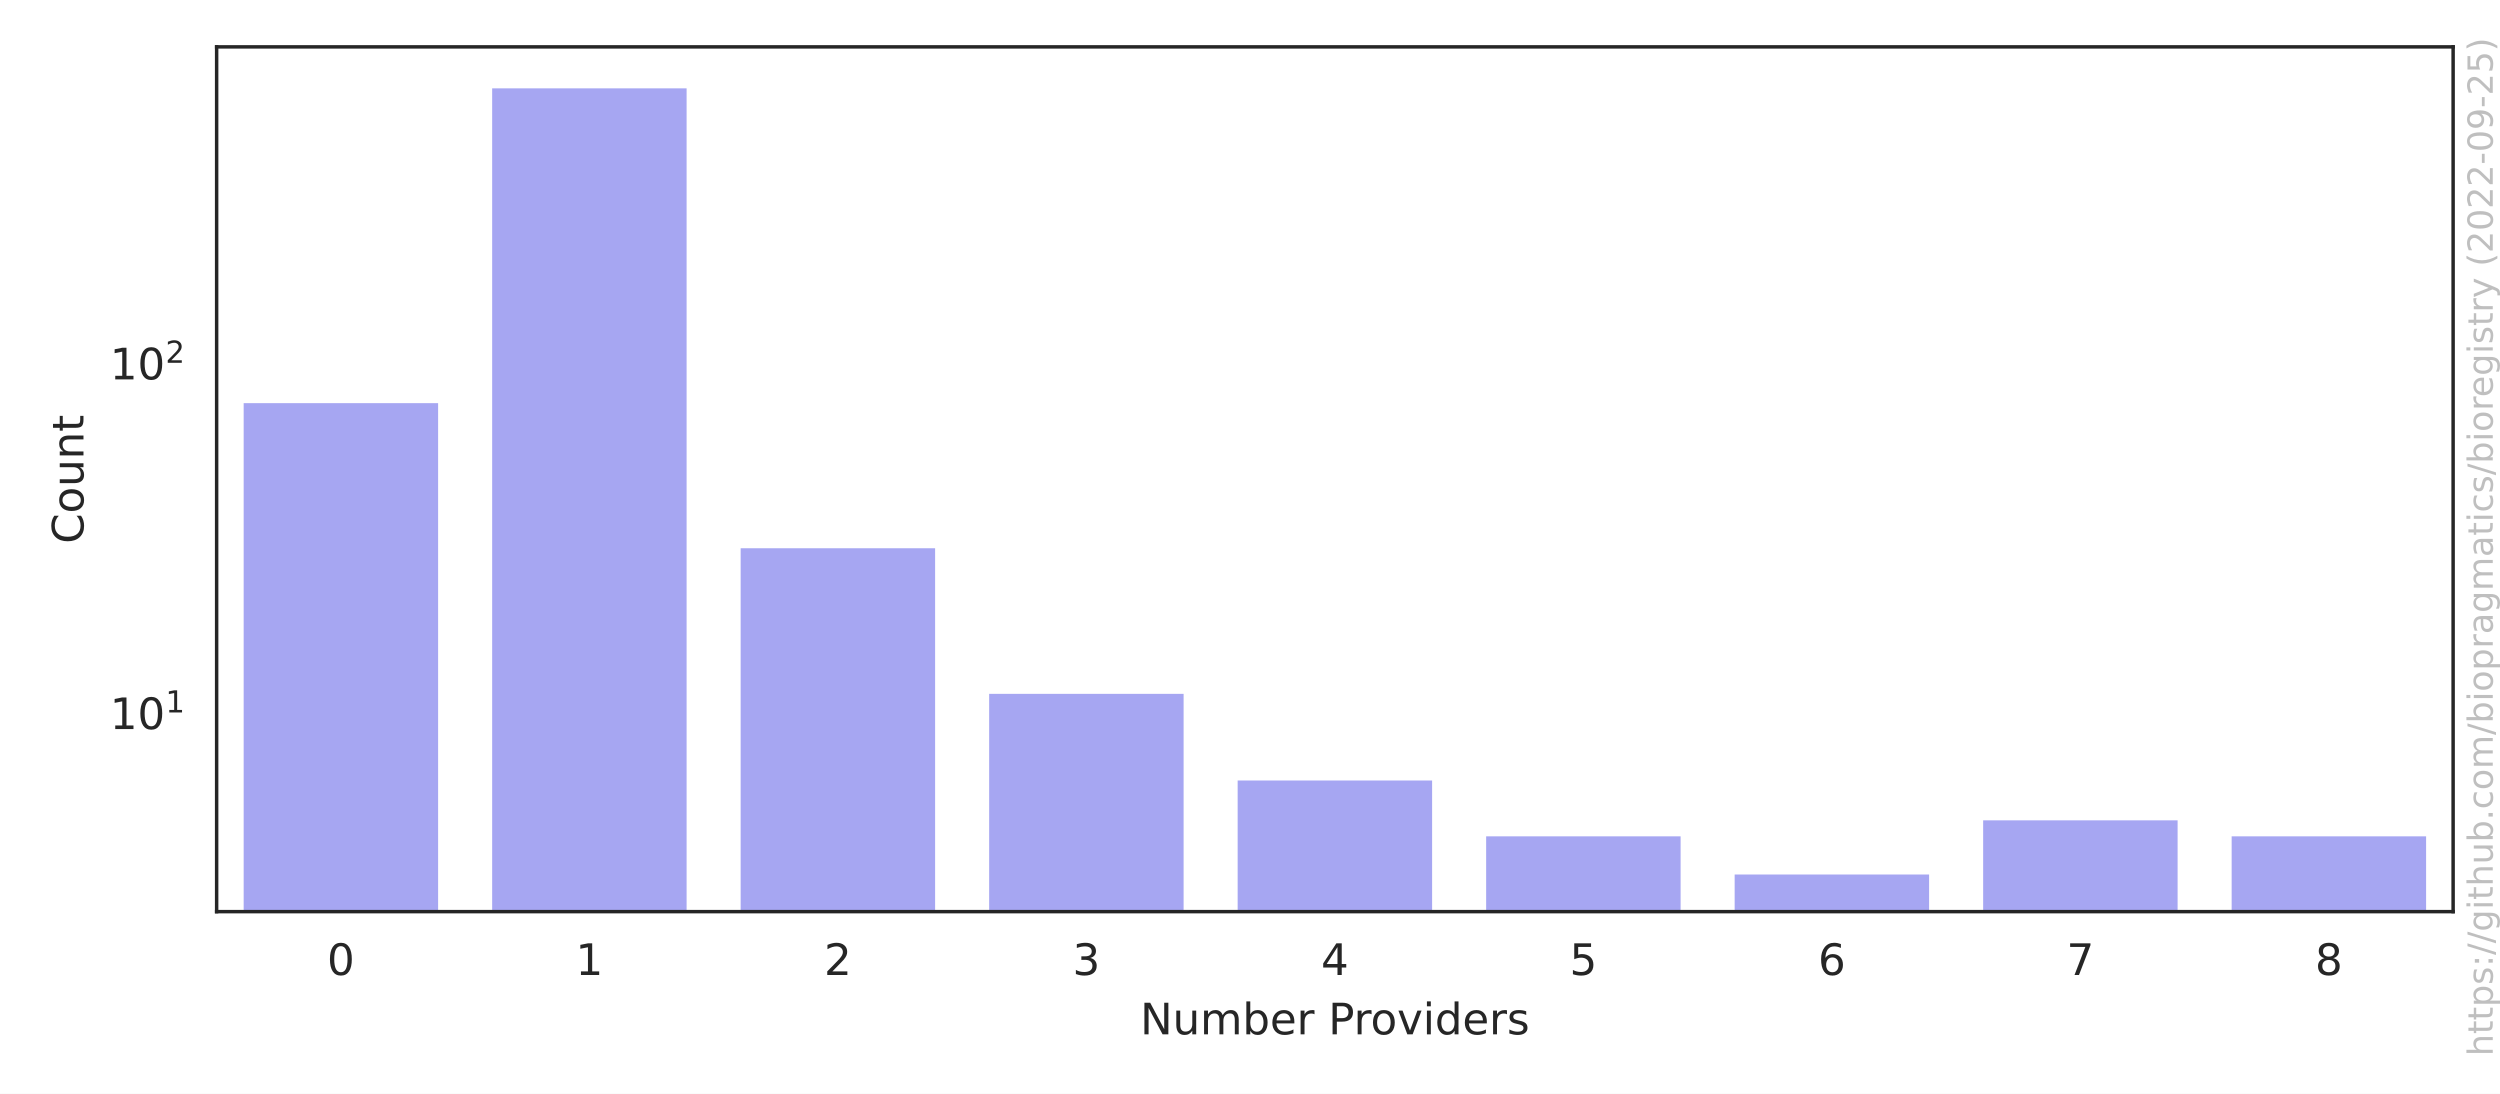
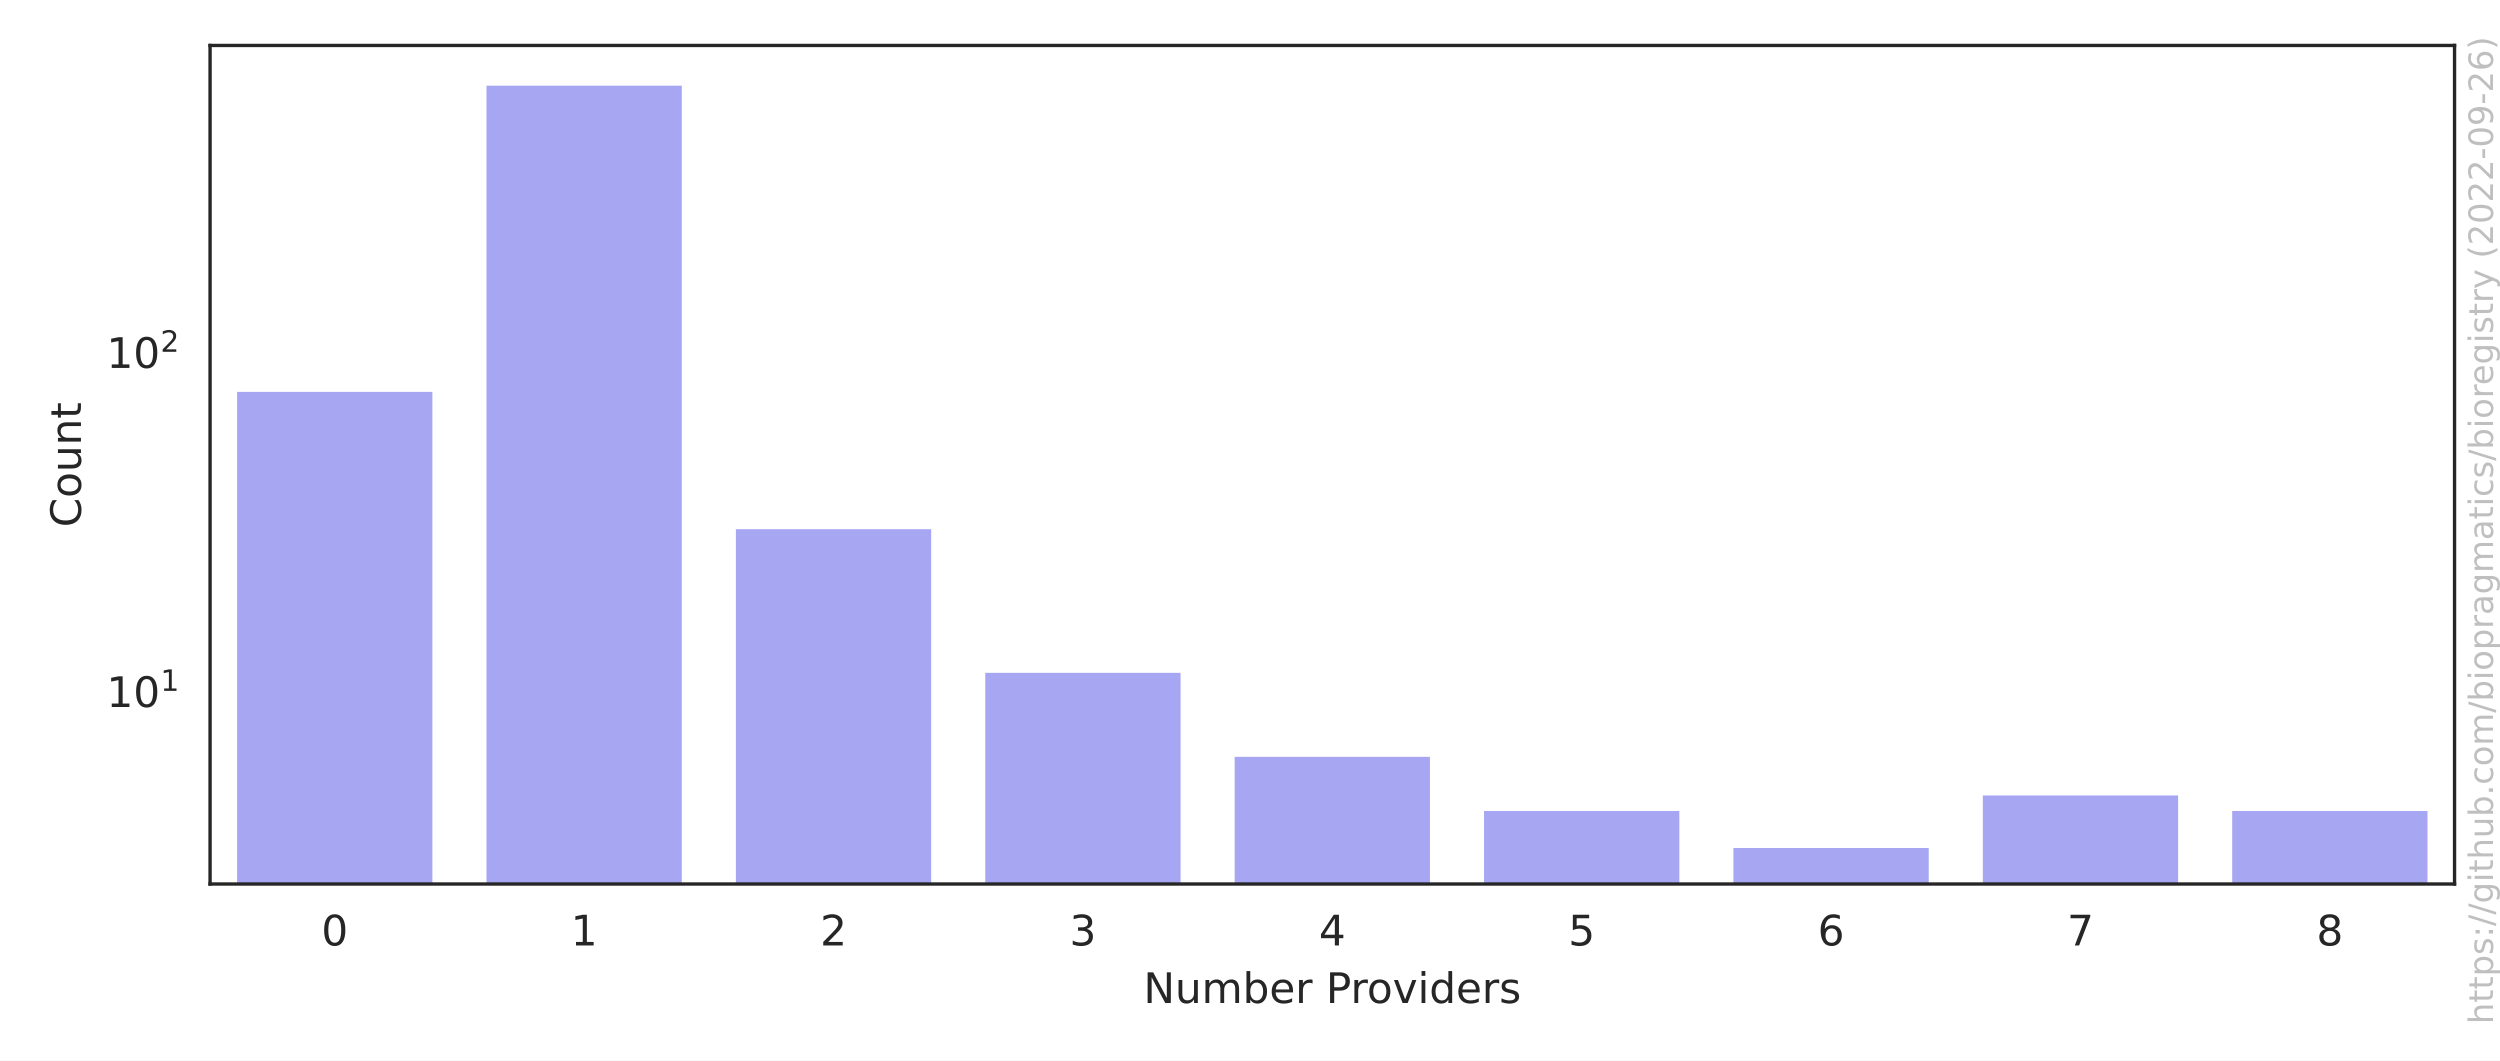
- <svg xmlns="http://www.w3.org/2000/svg" xmlns:xlink="http://www.w3.org/1999/xlink" width="576pt" height="252pt" viewBox="0 0 576 252" version="1.1">
+ <svg xmlns="http://www.w3.org/2000/svg" xmlns:xlink="http://www.w3.org/1999/xlink" width="594pt" height="252pt" viewBox="0 0 594 252" version="1.1">
  <defs>
    <style type="text/css">*{stroke-linejoin: round; stroke-linecap: butt}</style>
  </defs>
  <g id="figure_1">
    <g id="patch_1">
-       <path d="M 0 252  L 576 252  L 576 0  L 0 0  z " style="fill: #ffffff" />
+       <path d="M 0 252  L 594 252  L 594 0  L 0 0  z " style="fill: #ffffff" />
    </g>
    <g id="axes_1">
      <g id="patch_2">
-         <path d="M 49.913 210.04  L 565.2 210.04  L 565.2 10.8  L 49.913 10.8  z " style="fill: #ffffff" />
+         <path d="M 49.913 210.04  L 583.2 210.04  L 583.2 10.8  L 49.913 10.8  z " style="fill: #ffffff" />
      </g>
      <g id="matplotlib.axis_1">
        <g id="xtick_1">
          <g id="text_1">
-             <g style="fill: #262626" transform="translate(75.35851 224.6384) scale(0.1 -0.1)">
+             <g style="fill: #262626" transform="translate(76.35851 224.6384) scale(0.1 -0.1)">
              <defs>
                <path id="DejaVuSans-30" d="M 2034 4250  Q 1547 4250 1301 3770  Q 1056 3291 1056 2328  Q 1056 1369 1301 889  Q 1547 409 2034 409  Q 2525 409 2770 889  Q 3016 1369 3016 2328  Q 3016 3291 2770 3770  Q 2525 4250 2034 4250  z M 2034 4750  Q 2819 4750 3233 4129  Q 3647 3509 3647 2328  Q 3647 1150 3233 529  Q 2819 -91 2034 -91  Q 1250 -91 836 529  Q 422 1150 422 2328  Q 422 3509 836 4129  Q 1250 4750 2034 4750  z " transform="scale(0.015625)" />
              </defs>
              <use xlink:href="#DejaVuSans-30" />
            </g>
          </g>
        </g>
        <g id="xtick_2">
          <g id="text_2">
-             <g style="fill: #262626" transform="translate(132.6127 224.6384) scale(0.1 -0.1)">
+             <g style="fill: #262626" transform="translate(135.6127 224.6384) scale(0.1 -0.1)">
              <defs>
                <path id="DejaVuSans-31" d="M 794 531  L 1825 531  L 1825 4091  L 703 3866  L 703 4441  L 1819 4666  L 2450 4666  L 2450 531  L 3481 531  L 3481 0  L 794 0  L 794 531  z " transform="scale(0.015625)" />
              </defs>
              <use xlink:href="#DejaVuSans-31" />
            </g>
          </g>
        </g>
        <g id="xtick_3">
          <g id="text_3">
-             <g style="fill: #262626" transform="translate(189.8668 224.6384) scale(0.1 -0.1)">
+             <g style="fill: #262626" transform="translate(194.8668 224.6384) scale(0.1 -0.1)">
              <defs>
                <path id="DejaVuSans-32" d="M 1228 531  L 3431 531  L 3431 0  L 469 0  L 469 531  Q 828 903 1448 1529  Q 2069 2156 2228 2338  Q 2531 2678 2651 2914  Q 2772 3150 2772 3378  Q 2772 3750 2511 3984  Q 2250 4219 1831 4219  Q 1534 4219 1204 4116  Q 875 4013 500 3803  L 500 4441  Q 881 4594 1212 4672  Q 1544 4750 1819 4750  Q 2544 4750 2975 4387  Q 3406 4025 3406 3419  Q 3406 3131 3298 2873  Q 3191 2616 2906 2266  Q 2828 2175 2409 1742  Q 1991 1309 1228 531  z " transform="scale(0.015625)" />
              </defs>
              <use xlink:href="#DejaVuSans-32" />
            </g>
          </g>
        </g>
        <g id="xtick_4">
          <g id="text_4">
-             <g style="fill: #262626" transform="translate(247.1209 224.6384) scale(0.1 -0.1)">
+             <g style="fill: #262626" transform="translate(254.1209 224.6384) scale(0.1 -0.1)">
              <defs>
                <path id="DejaVuSans-33" d="M 2597 2516  Q 3050 2419 3304 2112  Q 3559 1806 3559 1356  Q 3559 666 3084 287  Q 2609 -91 1734 -91  Q 1441 -91 1130 -33  Q 819 25 488 141  L 488 750  Q 750 597 1062 519  Q 1375 441 1716 441  Q 2309 441 2620 675  Q 2931 909 2931 1356  Q 2931 1769 2642 2001  Q 2353 2234 1838 2234  L 1294 2234  L 1294 2753  L 1863 2753  Q 2328 2753 2575 2939  Q 2822 3125 2822 3475  Q 2822 3834 2567 4026  Q 2313 4219 1838 4219  Q 1578 4219 1281 4162  Q 984 4106 628 3988  L 628 4550  Q 988 4650 1302 4700  Q 1616 4750 1894 4750  Q 2613 4750 3031 4423  Q 3450 4097 3450 3541  Q 3450 3153 3228 2886  Q 3006 2619 2597 2516  z " transform="scale(0.015625)" />
              </defs>
              <use xlink:href="#DejaVuSans-33" />
            </g>
          </g>
        </g>
        <g id="xtick_5">
          <g id="text_5">
-             <g style="fill: #262626" transform="translate(304.3751 224.6384) scale(0.1 -0.1)">
+             <g style="fill: #262626" transform="translate(313.3751 224.6384) scale(0.1 -0.1)">
              <defs>
                <path id="DejaVuSans-34" d="M 2419 4116  L 825 1625  L 2419 1625  L 2419 4116  z M 2253 4666  L 3047 4666  L 3047 1625  L 3713 1625  L 3713 1100  L 3047 1100  L 3047 0  L 2419 0  L 2419 1100  L 313 1100  L 313 1709  L 2253 4666  z " transform="scale(0.015625)" />
              </defs>
              <use xlink:href="#DejaVuSans-34" />
            </g>
          </g>
        </g>
        <g id="xtick_6">
          <g id="text_6">
-             <g style="fill: #262626" transform="translate(361.6292 224.6384) scale(0.1 -0.1)">
+             <g style="fill: #262626" transform="translate(372.6292 224.6384) scale(0.1 -0.1)">
              <defs>
                <path id="DejaVuSans-35" d="M 691 4666  L 3169 4666  L 3169 4134  L 1269 4134  L 1269 2991  Q 1406 3038 1543 3061  Q 1681 3084 1819 3084  Q 2600 3084 3056 2656  Q 3513 2228 3513 1497  Q 3513 744 3044 326  Q 2575 -91 1722 -91  Q 1428 -91 1123 -41  Q 819 9 494 109  L 494 744  Q 775 591 1075 516  Q 1375 441 1709 441  Q 2250 441 2565 725  Q 2881 1009 2881 1497  Q 2881 1984 2565 2268  Q 2250 2553 1709 2553  Q 1456 2553 1204 2497  Q 953 2441 691 2322  L 691 4666  z " transform="scale(0.015625)" />
              </defs>
              <use xlink:href="#DejaVuSans-35" />
            </g>
          </g>
        </g>
        <g id="xtick_7">
          <g id="text_7">
-             <g style="fill: #262626" transform="translate(418.8834 224.6384) scale(0.1 -0.1)">
+             <g style="fill: #262626" transform="translate(431.8834 224.6384) scale(0.1 -0.1)">
              <defs>
                <path id="DejaVuSans-36" d="M 2113 2584  Q 1688 2584 1439 2293  Q 1191 2003 1191 1497  Q 1191 994 1439 701  Q 1688 409 2113 409  Q 2538 409 2786 701  Q 3034 994 3034 1497  Q 3034 2003 2786 2293  Q 2538 2584 2113 2584  z M 3366 4563  L 3366 3988  Q 3128 4100 2886 4159  Q 2644 4219 2406 4219  Q 1781 4219 1451 3797  Q 1122 3375 1075 2522  Q 1259 2794 1537 2939  Q 1816 3084 2150 3084  Q 2853 3084 3261 2657  Q 3669 2231 3669 1497  Q 3669 778 3244 343  Q 2819 -91 2113 -91  Q 1303 -91 875 529  Q 447 1150 447 2328  Q 447 3434 972 4092  Q 1497 4750 2381 4750  Q 2619 4750 2861 4703  Q 3103 4656 3366 4563  z " transform="scale(0.015625)" />
              </defs>
              <use xlink:href="#DejaVuSans-36" />
            </g>
          </g>
        </g>
        <g id="xtick_8">
          <g id="text_8">
-             <g style="fill: #262626" transform="translate(476.1375 224.6384) scale(0.1 -0.1)">
+             <g style="fill: #262626" transform="translate(491.1375 224.6384) scale(0.1 -0.1)">
              <defs>
                <path id="DejaVuSans-37" d="M 525 4666  L 3525 4666  L 3525 4397  L 1831 0  L 1172 0  L 2766 4134  L 525 4134  L 525 4666  z " transform="scale(0.015625)" />
              </defs>
              <use xlink:href="#DejaVuSans-37" />
            </g>
          </g>
        </g>
        <g id="xtick_9">
          <g id="text_9">
-             <g style="fill: #262626" transform="translate(533.3917 224.6384) scale(0.1 -0.1)">
+             <g style="fill: #262626" transform="translate(550.3917 224.6384) scale(0.1 -0.1)">
              <defs>
                <path id="DejaVuSans-38" d="M 2034 2216  Q 1584 2216 1326 1975  Q 1069 1734 1069 1313  Q 1069 891 1326 650  Q 1584 409 2034 409  Q 2484 409 2743 651  Q 3003 894 3003 1313  Q 3003 1734 2745 1975  Q 2488 2216 2034 2216  z M 1403 2484  Q 997 2584 770 2862  Q 544 3141 544 3541  Q 544 4100 942 4425  Q 1341 4750 2034 4750  Q 2731 4750 3128 4425  Q 3525 4100 3525 3541  Q 3525 3141 3298 2862  Q 3072 2584 2669 2484  Q 3125 2378 3379 2068  Q 3634 1759 3634 1313  Q 3634 634 3220 271  Q 2806 -91 2034 -91  Q 1263 -91 848 271  Q 434 634 434 1313  Q 434 1759 690 2068  Q 947 2378 1403 2484  z M 1172 3481  Q 1172 3119 1398 2916  Q 1625 2713 2034 2713  Q 2441 2713 2670 2916  Q 2900 3119 2900 3481  Q 2900 3844 2670 4047  Q 2441 4250 2034 4250  Q 1625 4250 1398 4047  Q 1172 3844 1172 3481  z " transform="scale(0.015625)" />
              </defs>
              <use xlink:href="#DejaVuSans-38" />
            </g>
          </g>
        </g>
        <g id="text_10">
-           <g style="fill: #262626" transform="translate(262.6923 238.3166) scale(0.1 -0.1)">
+           <g style="fill: #262626" transform="translate(271.6923 238.3166) scale(0.1 -0.1)">
            <defs>
              <path id="DejaVuSans-4e" d="M 628 4666  L 1478 4666  L 3547 763  L 3547 4666  L 4159 4666  L 4159 0  L 3309 0  L 1241 3903  L 1241 0  L 628 0  L 628 4666  z " transform="scale(0.015625)" />
              <path id="DejaVuSans-75" d="M 544 1381  L 544 3500  L 1119 3500  L 1119 1403  Q 1119 906 1312 657  Q 1506 409 1894 409  Q 2359 409 2629 706  Q 2900 1003 2900 1516  L 2900 3500  L 3475 3500  L 3475 0  L 2900 0  L 2900 538  Q 2691 219 2414 64  Q 2138 -91 1772 -91  Q 1169 -91 856 284  Q 544 659 544 1381  z M 1991 3584  L 1991 3584  z " transform="scale(0.015625)" />
              <path id="DejaVuSans-6d" d="M 3328 2828  Q 3544 3216 3844 3400  Q 4144 3584 4550 3584  Q 5097 3584 5394 3201  Q 5691 2819 5691 2113  L 5691 0  L 5113 0  L 5113 2094  Q 5113 2597 4934 2840  Q 4756 3084 4391 3084  Q 3944 3084 3684 2787  Q 3425 2491 3425 1978  L 3425 0  L 2847 0  L 2847 2094  Q 2847 2600 2669 2842  Q 2491 3084 2119 3084  Q 1678 3084 1418 2786  Q 1159 2488 1159 1978  L 1159 0  L 581 0  L 581 3500  L 1159 3500  L 1159 2956  Q 1356 3278 1631 3431  Q 1906 3584 2284 3584  Q 2666 3584 2933 3390  Q 3200 3197 3328 2828  z " transform="scale(0.015625)" />
              <path id="DejaVuSans-62" d="M 3116 1747  Q 3116 2381 2855 2742  Q 2594 3103 2138 3103  Q 1681 3103 1420 2742  Q 1159 2381 1159 1747  Q 1159 1113 1420 752  Q 1681 391 2138 391  Q 2594 391 2855 752  Q 3116 1113 3116 1747  z M 1159 2969  Q 1341 3281 1617 3432  Q 1894 3584 2278 3584  Q 2916 3584 3314 3078  Q 3713 2572 3713 1747  Q 3713 922 3314 415  Q 2916 -91 2278 -91  Q 1894 -91 1617 61  Q 1341 213 1159 525  L 1159 0  L 581 0  L 581 4863  L 1159 4863  L 1159 2969  z " transform="scale(0.015625)" />
              <path id="DejaVuSans-65" d="M 3597 1894  L 3597 1613  L 953 1613  Q 991 1019 1311 708  Q 1631 397 2203 397  Q 2534 397 2845 478  Q 3156 559 3463 722  L 3463 178  Q 3153 47 2828 -22  Q 2503 -91 2169 -91  Q 1331 -91 842 396  Q 353 884 353 1716  Q 353 2575 817 3079  Q 1281 3584 2069 3584  Q 2775 3584 3186 3129  Q 3597 2675 3597 1894  z M 3022 2063  Q 3016 2534 2758 2815  Q 2500 3097 2075 3097  Q 1594 3097 1305 2825  Q 1016 2553 972 2059  L 3022 2063  z " transform="scale(0.015625)" />
              <path id="DejaVuSans-72" d="M 2631 2963  Q 2534 3019 2420 3045  Q 2306 3072 2169 3072  Q 1681 3072 1420 2755  Q 1159 2438 1159 1844  L 1159 0  L 581 0  L 581 3500  L 1159 3500  L 1159 2956  Q 1341 3275 1631 3429  Q 1922 3584 2338 3584  Q 2397 3584 2469 3576  Q 2541 3569 2628 3553  L 2631 2963  z " transform="scale(0.015625)" />
              <path id="DejaVuSans-20" transform="scale(0.015625)" />
              <path id="DejaVuSans-50" d="M 1259 4147  L 1259 2394  L 2053 2394  Q 2494 2394 2734 2622  Q 2975 2850 2975 3272  Q 2975 3691 2734 3919  Q 2494 4147 2053 4147  L 1259 4147  z M 628 4666  L 2053 4666  Q 2838 4666 3239 4311  Q 3641 3956 3641 3272  Q 3641 2581 3239 2228  Q 2838 1875 2053 1875  L 1259 1875  L 1259 0  L 628 0  L 628 4666  z " transform="scale(0.015625)" />
              <path id="DejaVuSans-6f" d="M 1959 3097  Q 1497 3097 1228 2736  Q 959 2375 959 1747  Q 959 1119 1226 758  Q 1494 397 1959 397  Q 2419 397 2687 759  Q 2956 1122 2956 1747  Q 2956 2369 2687 2733  Q 2419 3097 1959 3097  z M 1959 3584  Q 2709 3584 3137 3096  Q 3566 2609 3566 1747  Q 3566 888 3137 398  Q 2709 -91 1959 -91  Q 1206 -91 779 398  Q 353 888 353 1747  Q 353 2609 779 3096  Q 1206 3584 1959 3584  z " transform="scale(0.015625)" />
              <path id="DejaVuSans-76" d="M 191 3500  L 800 3500  L 1894 563  L 2988 3500  L 3597 3500  L 2284 0  L 1503 0  L 191 3500  z " transform="scale(0.015625)" />
              <path id="DejaVuSans-69" d="M 603 3500  L 1178 3500  L 1178 0  L 603 0  L 603 3500  z M 603 4863  L 1178 4863  L 1178 4134  L 603 4134  L 603 4863  z " transform="scale(0.015625)" />
              <path id="DejaVuSans-64" d="M 2906 2969  L 2906 4863  L 3481 4863  L 3481 0  L 2906 0  L 2906 525  Q 2725 213 2448 61  Q 2172 -91 1784 -91  Q 1150 -91 751 415  Q 353 922 353 1747  Q 353 2572 751 3078  Q 1150 3584 1784 3584  Q 2172 3584 2448 3432  Q 2725 3281 2906 2969  z M 947 1747  Q 947 1113 1208 752  Q 1469 391 1925 391  Q 2381 391 2643 752  Q 2906 1113 2906 1747  Q 2906 2381 2643 2742  Q 2381 3103 1925 3103  Q 1469 3103 1208 2742  Q 947 2381 947 1747  z " transform="scale(0.015625)" />
              <path id="DejaVuSans-73" d="M 2834 3397  L 2834 2853  Q 2591 2978 2328 3040  Q 2066 3103 1784 3103  Q 1356 3103 1142 2972  Q 928 2841 928 2578  Q 928 2378 1081 2264  Q 1234 2150 1697 2047  L 1894 2003  Q 2506 1872 2764 1633  Q 3022 1394 3022 966  Q 3022 478 2636 193  Q 2250 -91 1575 -91  Q 1294 -91 989 -36  Q 684 19 347 128  L 347 722  Q 666 556 975 473  Q 1284 391 1588 391  Q 1994 391 2212 530  Q 2431 669 2431 922  Q 2431 1156 2273 1281  Q 2116 1406 1581 1522  L 1381 1569  Q 847 1681 609 1914  Q 372 2147 372 2553  Q 372 3047 722 3315  Q 1072 3584 1716 3584  Q 2034 3584 2315 3537  Q 2597 3491 2834 3397  z " transform="scale(0.015625)" />
            </defs>
            <use xlink:href="#DejaVuSans-4e" />
            <use xlink:href="#DejaVuSans-75" x="74.805" />
            <use xlink:href="#DejaVuSans-6d" x="138.184" />
            <use xlink:href="#DejaVuSans-62" x="235.596" />
            <use xlink:href="#DejaVuSans-65" x="299.072" />
            <use xlink:href="#DejaVuSans-72" x="360.596" />
            <use xlink:href="#DejaVuSans-20" x="401.709" />
            <use xlink:href="#DejaVuSans-50" x="433.496" />
            <use xlink:href="#DejaVuSans-72" x="492.049" />
            <use xlink:href="#DejaVuSans-6f" x="530.912" />
            <use xlink:href="#DejaVuSans-76" x="592.094" />
            <use xlink:href="#DejaVuSans-69" x="651.273" />
            <use xlink:href="#DejaVuSans-64" x="679.057" />
            <use xlink:href="#DejaVuSans-65" x="742.533" />
            <use xlink:href="#DejaVuSans-72" x="804.057" />
            <use xlink:href="#DejaVuSans-73" x="845.17" />
          </g>
        </g>
      </g>
      <g id="matplotlib.axis_2">
        <g id="ytick_1">
          <g id="text_11">
            <g style="fill: #262626" transform="translate(25.31268 168.0525) scale(0.1 -0.1)">
              <use xlink:href="#DejaVuSans-31" transform="translate(0 0.684375)" />
              <use xlink:href="#DejaVuSans-30" transform="translate(63.62305 0.684375)" />
              <use xlink:href="#DejaVuSans-31" transform="translate(128.2031 38.96563) scale(0.7)" />
            </g>
          </g>
        </g>
        <g id="ytick_2">
          <g id="text_12">
            <g style="fill: #262626" transform="translate(25.31268 87.49147) scale(0.1 -0.1)">
              <use xlink:href="#DejaVuSans-31" transform="translate(0 0.765625)" />
              <use xlink:href="#DejaVuSans-30" transform="translate(63.62305 0.765625)" />
              <use xlink:href="#DejaVuSans-32" transform="translate(128.2031 39.04688) scale(0.7)" />
            </g>
          </g>
        </g>
        <g id="ytick_3" />
        <g id="ytick_4" />
        <g id="ytick_5" />
        <g id="ytick_6" />
        <g id="ytick_7" />
        <g id="ytick_8" />
        <g id="ytick_9" />
        <g id="ytick_10" />
        <g id="ytick_11" />
        <g id="ytick_12" />
        <g id="ytick_13" />
        <g id="ytick_14" />
        <g id="ytick_15" />
        <g id="ytick_16" />
        <g id="ytick_17" />
        <g id="ytick_18" />
        <g id="ytick_19" />
        <g id="ytick_20" />
        <g id="ytick_21" />
        <g id="ytick_22" />
        <g id="ytick_23" />
        <g id="ytick_24" />
        <g id="text_13">
          <g style="fill: #262626" transform="translate(19.233 125.2684) rotate(-90) scale(0.1 -0.1)">
            <defs>
              <path id="DejaVuSans-43" d="M 4122 4306  L 4122 3641  Q 3803 3938 3442 4084  Q 3081 4231 2675 4231  Q 1875 4231 1450 3742  Q 1025 3253 1025 2328  Q 1025 1406 1450 917  Q 1875 428 2675 428  Q 3081 428 3442 575  Q 3803 722 4122 1019  L 4122 359  Q 3791 134 3420 21  Q 3050 -91 2638 -91  Q 1578 -91 968 557  Q 359 1206 359 2328  Q 359 3453 968 4101  Q 1578 4750 2638 4750  Q 3056 4750 3426 4639  Q 3797 4528 4122 4306  z " transform="scale(0.015625)" />
              <path id="DejaVuSans-6e" d="M 3513 2113  L 3513 0  L 2938 0  L 2938 2094  Q 2938 2591 2744 2837  Q 2550 3084 2163 3084  Q 1697 3084 1428 2787  Q 1159 2491 1159 1978  L 1159 0  L 581 0  L 581 3500  L 1159 3500  L 1159 2956  Q 1366 3272 1645 3428  Q 1925 3584 2291 3584  Q 2894 3584 3203 3211  Q 3513 2838 3513 2113  z " transform="scale(0.015625)" />
              <path id="DejaVuSans-74" d="M 1172 4494  L 1172 3500  L 2356 3500  L 2356 3053  L 1172 3053  L 1172 1153  Q 1172 725 1289 603  Q 1406 481 1766 481  L 2356 481  L 2356 0  L 1766 0  Q 1100 0 847 248  Q 594 497 594 1153  L 594 3053  L 172 3053  L 172 3500  L 594 3500  L 594 4494  L 1172 4494  z " transform="scale(0.015625)" />
            </defs>
            <use xlink:href="#DejaVuSans-43" />
            <use xlink:href="#DejaVuSans-6f" x="69.824" />
            <use xlink:href="#DejaVuSans-75" x="131.006" />
            <use xlink:href="#DejaVuSans-6e" x="194.385" />
            <use xlink:href="#DejaVuSans-74" x="257.764" />
          </g>
        </g>
      </g>
      <g id="patch_3">
-         <path d="M 55.638 80805.846  L 101.441 80805.846  L 101.441 92.385  L 55.638 92.385  z " clip-path="url(#p1737fb0132)" style="fill: #2020df; opacity: 0.4; stroke: #ffffff; stroke-linejoin: miter" />
+         <path d="M 55.838 80805.846  L 103.241 80805.846  L 103.241 92.61  L 55.838 92.61  z " clip-path="url(#p84426c0476)" style="fill: #2020df; opacity: 0.4; stroke: #ffffff; stroke-linejoin: miter" />
      </g>
      <g id="patch_4">
-         <path d="M 112.892 80805.846  L 158.696 80805.846  L 158.696 19.856  L 112.892 19.856  z " clip-path="url(#p1737fb0132)" style="fill: #2020df; opacity: 0.4; stroke: #ffffff; stroke-linejoin: miter" />
+         <path d="M 115.092 80805.846  L 162.496 80805.846  L 162.496 19.856  L 115.092 19.856  z " clip-path="url(#p84426c0476)" style="fill: #2020df; opacity: 0.4; stroke: #ffffff; stroke-linejoin: miter" />
      </g>
      <g id="patch_5">
-         <path d="M 170.146 80805.846  L 215.95 80805.846  L 215.95 125.816  L 170.146 125.816  z " clip-path="url(#p1737fb0132)" style="fill: #2020df; opacity: 0.4; stroke: #ffffff; stroke-linejoin: miter" />
+         <path d="M 174.346 80805.846  L 221.75 80805.846  L 221.75 125.238  L 174.346 125.238  z " clip-path="url(#p84426c0476)" style="fill: #2020df; opacity: 0.4; stroke: #ffffff; stroke-linejoin: miter" />
      </g>
      <g id="patch_6">
-         <path d="M 227.401 80805.846  L 273.204 80805.846  L 273.204 159.363  L 227.401 159.363  z " clip-path="url(#p1737fb0132)" style="fill: #2020df; opacity: 0.4; stroke: #ffffff; stroke-linejoin: miter" />
+         <path d="M 233.601 80805.846  L 281.004 80805.846  L 281.004 159.363  L 233.601 159.363  z " clip-path="url(#p84426c0476)" style="fill: #2020df; opacity: 0.4; stroke: #ffffff; stroke-linejoin: miter" />
      </g>
      <g id="patch_7">
-         <path d="M 284.655 80805.846  L 330.458 80805.846  L 330.458 179.325  L 284.655 179.325  z " clip-path="url(#p1737fb0132)" style="fill: #2020df; opacity: 0.4; stroke: #ffffff; stroke-linejoin: miter" />
+         <path d="M 292.855 80805.846  L 340.258 80805.846  L 340.258 179.325  L 292.855 179.325  z " clip-path="url(#p84426c0476)" style="fill: #2020df; opacity: 0.4; stroke: #ffffff; stroke-linejoin: miter" />
      </g>
      <g id="patch_8">
-         <path d="M 341.909 80805.846  L 387.712 80805.846  L 387.712 192.191  L 341.909 192.191  z " clip-path="url(#p1737fb0132)" style="fill: #2020df; opacity: 0.4; stroke: #ffffff; stroke-linejoin: miter" />
+         <path d="M 352.109 80805.846  L 399.512 80805.846  L 399.512 192.191  L 352.109 192.191  z " clip-path="url(#p84426c0476)" style="fill: #2020df; opacity: 0.4; stroke: #ffffff; stroke-linejoin: miter" />
      </g>
      <g id="patch_9">
-         <path d="M 399.163 80805.846  L 444.966 80805.846  L 444.966 200.984  L 399.163 200.984  z " clip-path="url(#p1737fb0132)" style="fill: #2020df; opacity: 0.4; stroke: #ffffff; stroke-linejoin: miter" />
+         <path d="M 411.363 80805.846  L 458.766 80805.846  L 458.766 200.984  L 411.363 200.984  z " clip-path="url(#p84426c0476)" style="fill: #2020df; opacity: 0.4; stroke: #ffffff; stroke-linejoin: miter" />
      </g>
      <g id="patch_10">
-         <path d="M 456.417 80805.846  L 502.22 80805.846  L 502.22 188.505  L 456.417 188.505  z " clip-path="url(#p1737fb0132)" style="fill: #2020df; opacity: 0.4; stroke: #ffffff; stroke-linejoin: miter" />
+         <path d="M 470.617 80805.846  L 518.02 80805.846  L 518.02 188.505  L 470.617 188.505  z " clip-path="url(#p84426c0476)" style="fill: #2020df; opacity: 0.4; stroke: #ffffff; stroke-linejoin: miter" />
      </g>
      <g id="patch_11">
-         <path d="M 513.671 80805.846  L 559.475 80805.846  L 559.475 192.191  L 513.671 192.191  z " clip-path="url(#p1737fb0132)" style="fill: #2020df; opacity: 0.4; stroke: #ffffff; stroke-linejoin: miter" />
+         <path d="M 529.871 80805.846  L 577.275 80805.846  L 577.275 192.191  L 529.871 192.191  z " clip-path="url(#p84426c0476)" style="fill: #2020df; opacity: 0.4; stroke: #ffffff; stroke-linejoin: miter" />
      </g>
      <g id="patch_12">
        <path d="M 49.913 210.04  L 49.913 10.8  " style="fill: none; stroke: #262626; stroke-width: 0.8; stroke-linejoin: miter; stroke-linecap: square" />
      </g>
      <g id="patch_13">
-         <path d="M 565.2 210.04  L 565.2 10.8  " style="fill: none; stroke: #262626; stroke-width: 0.8; stroke-linejoin: miter; stroke-linecap: square" />
+         <path d="M 583.2 210.04  L 583.2 10.8  " style="fill: none; stroke: #262626; stroke-width: 0.8; stroke-linejoin: miter; stroke-linecap: square" />
      </g>
      <g id="patch_14">
-         <path d="M 49.913 210.04  L 565.2 210.04  " style="fill: none; stroke: #262626; stroke-width: 0.8; stroke-linejoin: miter; stroke-linecap: square" />
+         <path d="M 49.913 210.04  L 583.2 210.04  " style="fill: none; stroke: #262626; stroke-width: 0.8; stroke-linejoin: miter; stroke-linecap: square" />
      </g>
      <g id="patch_15">
-         <path d="M 49.913 10.8  L 565.2 10.8  " style="fill: none; stroke: #262626; stroke-width: 0.8; stroke-linejoin: miter; stroke-linecap: square" />
+         <path d="M 49.913 10.8  L 583.2 10.8  " style="fill: none; stroke: #262626; stroke-width: 0.8; stroke-linejoin: miter; stroke-linecap: square" />
      </g>
    </g>
    <g id="text_14">
-       <g style="fill: #808080; opacity: 0.5" transform="translate(574.3362 243.3237) rotate(-90) scale(0.08 -0.08)">
+       <g style="fill: #808080; opacity: 0.5" transform="translate(592.3362 243.3237) rotate(-90) scale(0.08 -0.08)">
        <defs>
          <path id="DejaVuSans-68" d="M 3513 2113  L 3513 0  L 2938 0  L 2938 2094  Q 2938 2591 2744 2837  Q 2550 3084 2163 3084  Q 1697 3084 1428 2787  Q 1159 2491 1159 1978  L 1159 0  L 581 0  L 581 4863  L 1159 4863  L 1159 2956  Q 1366 3272 1645 3428  Q 1925 3584 2291 3584  Q 2894 3584 3203 3211  Q 3513 2838 3513 2113  z " transform="scale(0.015625)" />
          <path id="DejaVuSans-70" d="M 1159 525  L 1159 -1331  L 581 -1331  L 581 3500  L 1159 3500  L 1159 2969  Q 1341 3281 1617 3432  Q 1894 3584 2278 3584  Q 2916 3584 3314 3078  Q 3713 2572 3713 1747  Q 3713 922 3314 415  Q 2916 -91 2278 -91  Q 1894 -91 1617 61  Q 1341 213 1159 525  z M 3116 1747  Q 3116 2381 2855 2742  Q 2594 3103 2138 3103  Q 1681 3103 1420 2742  Q 1159 2381 1159 1747  Q 1159 1113 1420 752  Q 1681 391 2138 391  Q 2594 391 2855 752  Q 3116 1113 3116 1747  z " transform="scale(0.015625)" />
          <path id="DejaVuSans-3a" d="M 750 794  L 1409 794  L 1409 0  L 750 0  L 750 794  z M 750 3309  L 1409 3309  L 1409 2516  L 750 2516  L 750 3309  z " transform="scale(0.015625)" />
          <path id="DejaVuSans-2f" d="M 1625 4666  L 2156 4666  L 531 -594  L 0 -594  L 1625 4666  z " transform="scale(0.015625)" />
          <path id="DejaVuSans-67" d="M 2906 1791  Q 2906 2416 2648 2759  Q 2391 3103 1925 3103  Q 1463 3103 1205 2759  Q 947 2416 947 1791  Q 947 1169 1205 825  Q 1463 481 1925 481  Q 2391 481 2648 825  Q 2906 1169 2906 1791  z M 3481 434  Q 3481 -459 3084 -895  Q 2688 -1331 1869 -1331  Q 1566 -1331 1297 -1286  Q 1028 -1241 775 -1147  L 775 -588  Q 1028 -725 1275 -790  Q 1522 -856 1778 -856  Q 2344 -856 2625 -561  Q 2906 -266 2906 331  L 2906 616  Q 2728 306 2450 153  Q 2172 0 1784 0  Q 1141 0 747 490  Q 353 981 353 1791  Q 353 2603 747 3093  Q 1141 3584 1784 3584  Q 2172 3584 2450 3431  Q 2728 3278 2906 2969  L 2906 3500  L 3481 3500  L 3481 434  z " transform="scale(0.015625)" />
          <path id="DejaVuSans-2e" d="M 684 794  L 1344 794  L 1344 0  L 684 0  L 684 794  z " transform="scale(0.015625)" />
          <path id="DejaVuSans-63" d="M 3122 3366  L 3122 2828  Q 2878 2963 2633 3030  Q 2388 3097 2138 3097  Q 1578 3097 1268 2742  Q 959 2388 959 1747  Q 959 1106 1268 751  Q 1578 397 2138 397  Q 2388 397 2633 464  Q 2878 531 3122 666  L 3122 134  Q 2881 22 2623 -34  Q 2366 -91 2075 -91  Q 1284 -91 818 406  Q 353 903 353 1747  Q 353 2603 823 3093  Q 1294 3584 2113 3584  Q 2378 3584 2631 3529  Q 2884 3475 3122 3366  z " transform="scale(0.015625)" />
          <path id="DejaVuSans-61" d="M 2194 1759  Q 1497 1759 1228 1600  Q 959 1441 959 1056  Q 959 750 1161 570  Q 1363 391 1709 391  Q 2188 391 2477 730  Q 2766 1069 2766 1631  L 2766 1759  L 2194 1759  z M 3341 1997  L 3341 0  L 2766 0  L 2766 531  Q 2569 213 2275 61  Q 1981 -91 1556 -91  Q 1019 -91 701 211  Q 384 513 384 1019  Q 384 1609 779 1909  Q 1175 2209 1959 2209  L 2766 2209  L 2766 2266  Q 2766 2663 2505 2880  Q 2244 3097 1772 3097  Q 1472 3097 1187 3025  Q 903 2953 641 2809  L 641 3341  Q 956 3463 1253 3523  Q 1550 3584 1831 3584  Q 2591 3584 2966 3190  Q 3341 2797 3341 1997  z " transform="scale(0.015625)" />
          <path id="DejaVuSans-79" d="M 2059 -325  Q 1816 -950 1584 -1140  Q 1353 -1331 966 -1331  L 506 -1331  L 506 -850  L 844 -850  Q 1081 -850 1212 -737  Q 1344 -625 1503 -206  L 1606 56  L 191 3500  L 800 3500  L 1894 763  L 2988 3500  L 3597 3500  L 2059 -325  z " transform="scale(0.015625)" />
          <path id="DejaVuSans-28" d="M 1984 4856  Q 1566 4138 1362 3434  Q 1159 2731 1159 2009  Q 1159 1288 1364 580  Q 1569 -128 1984 -844  L 1484 -844  Q 1016 -109 783 600  Q 550 1309 550 2009  Q 550 2706 781 3412  Q 1013 4119 1484 4856  L 1984 4856  z " transform="scale(0.015625)" />
          <path id="DejaVuSans-2d" d="M 313 2009  L 1997 2009  L 1997 1497  L 313 1497  L 313 2009  z " transform="scale(0.015625)" />
          <path id="DejaVuSans-39" d="M 703 97  L 703 672  Q 941 559 1184 500  Q 1428 441 1663 441  Q 2288 441 2617 861  Q 2947 1281 2994 2138  Q 2813 1869 2534 1725  Q 2256 1581 1919 1581  Q 1219 1581 811 2004  Q 403 2428 403 3163  Q 403 3881 828 4315  Q 1253 4750 1959 4750  Q 2769 4750 3195 4129  Q 3622 3509 3622 2328  Q 3622 1225 3098 567  Q 2575 -91 1691 -91  Q 1453 -91 1209 -44  Q 966 3 703 97  z M 1959 2075  Q 2384 2075 2632 2365  Q 2881 2656 2881 3163  Q 2881 3666 2632 3958  Q 2384 4250 1959 4250  Q 1534 4250 1286 3958  Q 1038 3666 1038 3163  Q 1038 2656 1286 2365  Q 1534 2075 1959 2075  z " transform="scale(0.015625)" />
          <path id="DejaVuSans-29" d="M 513 4856  L 1013 4856  Q 1481 4119 1714 3412  Q 1947 2706 1947 2009  Q 1947 1309 1714 600  Q 1481 -109 1013 -844  L 513 -844  Q 928 -128 1133 580  Q 1338 1288 1338 2009  Q 1338 2731 1133 3434  Q 928 4138 513 4856  z " transform="scale(0.015625)" />
        </defs>
        <use xlink:href="#DejaVuSans-68" />
        <use xlink:href="#DejaVuSans-74" x="63.379" />
        <use xlink:href="#DejaVuSans-74" x="102.588" />
        <use xlink:href="#DejaVuSans-70" x="141.797" />
        <use xlink:href="#DejaVuSans-73" x="205.273" />
        <use xlink:href="#DejaVuSans-3a" x="257.373" />
        <use xlink:href="#DejaVuSans-2f" x="291.064" />
        <use xlink:href="#DejaVuSans-2f" x="324.756" />
        <use xlink:href="#DejaVuSans-67" x="358.447" />
        <use xlink:href="#DejaVuSans-69" x="421.924" />
        <use xlink:href="#DejaVuSans-74" x="449.707" />
        <use xlink:href="#DejaVuSans-68" x="488.916" />
        <use xlink:href="#DejaVuSans-75" x="552.295" />
        <use xlink:href="#DejaVuSans-62" x="615.674" />
        <use xlink:href="#DejaVuSans-2e" x="679.15" />
        <use xlink:href="#DejaVuSans-63" x="710.938" />
        <use xlink:href="#DejaVuSans-6f" x="765.918" />
        <use xlink:href="#DejaVuSans-6d" x="827.1" />
        <use xlink:href="#DejaVuSans-2f" x="924.512" />
        <use xlink:href="#DejaVuSans-62" x="958.203" />
        <use xlink:href="#DejaVuSans-69" x="1021.68" />
        <use xlink:href="#DejaVuSans-6f" x="1049.463" />
        <use xlink:href="#DejaVuSans-70" x="1110.645" />
        <use xlink:href="#DejaVuSans-72" x="1174.121" />
        <use xlink:href="#DejaVuSans-61" x="1215.234" />
        <use xlink:href="#DejaVuSans-67" x="1276.514" />
        <use xlink:href="#DejaVuSans-6d" x="1339.99" />
        <use xlink:href="#DejaVuSans-61" x="1437.402" />
        <use xlink:href="#DejaVuSans-74" x="1498.682" />
        <use xlink:href="#DejaVuSans-69" x="1537.891" />
        <use xlink:href="#DejaVuSans-63" x="1565.674" />
        <use xlink:href="#DejaVuSans-73" x="1620.654" />
        <use xlink:href="#DejaVuSans-2f" x="1672.754" />
        <use xlink:href="#DejaVuSans-62" x="1706.445" />
        <use xlink:href="#DejaVuSans-69" x="1769.922" />
        <use xlink:href="#DejaVuSans-6f" x="1797.705" />
        <use xlink:href="#DejaVuSans-72" x="1858.887" />
        <use xlink:href="#DejaVuSans-65" x="1897.75" />
        <use xlink:href="#DejaVuSans-67" x="1959.273" />
        <use xlink:href="#DejaVuSans-69" x="2022.75" />
        <use xlink:href="#DejaVuSans-73" x="2050.533" />
        <use xlink:href="#DejaVuSans-74" x="2102.633" />
        <use xlink:href="#DejaVuSans-72" x="2141.842" />
        <use xlink:href="#DejaVuSans-79" x="2182.955" />
        <use xlink:href="#DejaVuSans-20" x="2242.135" />
        <use xlink:href="#DejaVuSans-28" x="2273.922" />
        <use xlink:href="#DejaVuSans-32" x="2312.936" />
        <use xlink:href="#DejaVuSans-30" x="2376.559" />
        <use xlink:href="#DejaVuSans-32" x="2440.182" />
        <use xlink:href="#DejaVuSans-32" x="2503.805" />
        <use xlink:href="#DejaVuSans-2d" x="2567.428" />
        <use xlink:href="#DejaVuSans-30" x="2603.512" />
        <use xlink:href="#DejaVuSans-39" x="2667.135" />
        <use xlink:href="#DejaVuSans-2d" x="2730.758" />
        <use xlink:href="#DejaVuSans-32" x="2766.842" />
-         <use xlink:href="#DejaVuSans-35" x="2830.465" />
+         <use xlink:href="#DejaVuSans-36" x="2830.465" />
        <use xlink:href="#DejaVuSans-29" x="2894.088" />
      </g>
    </g>
  </g>
  <defs>
-     <clipPath id="p1737fb0132">
-       <rect x="49.913" y="10.8" width="515.287" height="199.24" />
+     <clipPath id="p84426c0476">
+       <rect x="49.913" y="10.8" width="533.287" height="199.24" />
    </clipPath>
  </defs>
</svg>
